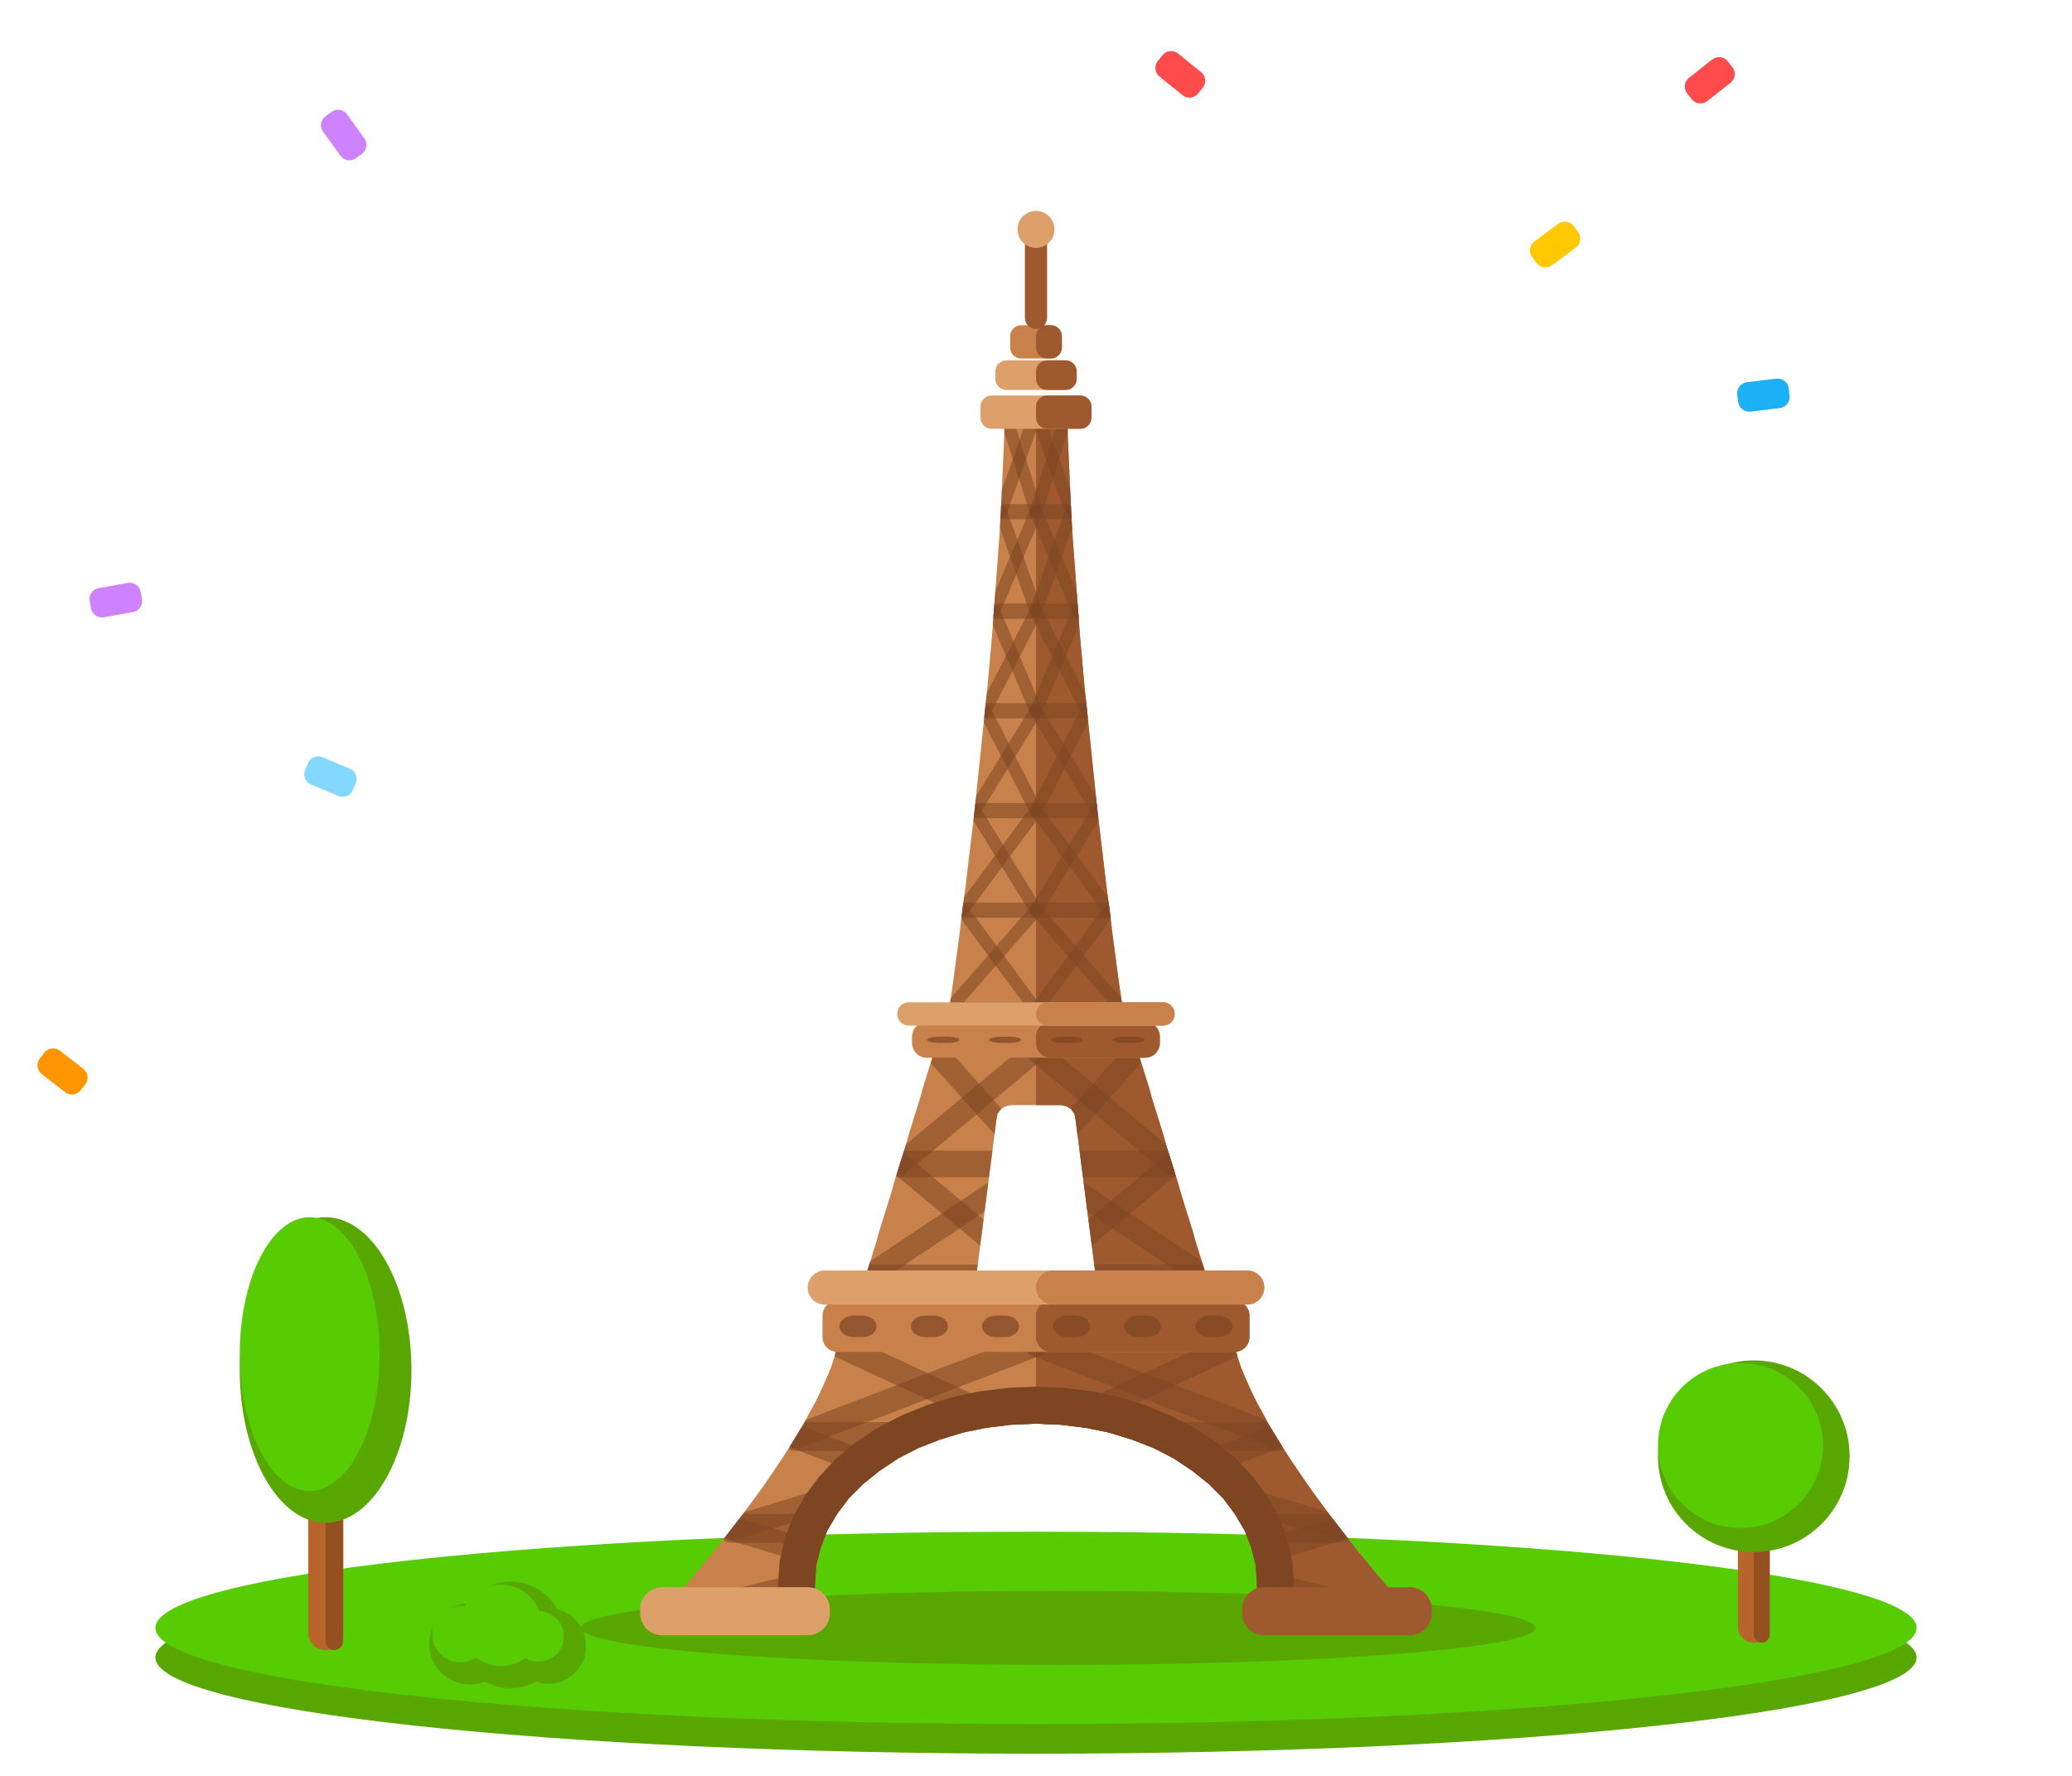
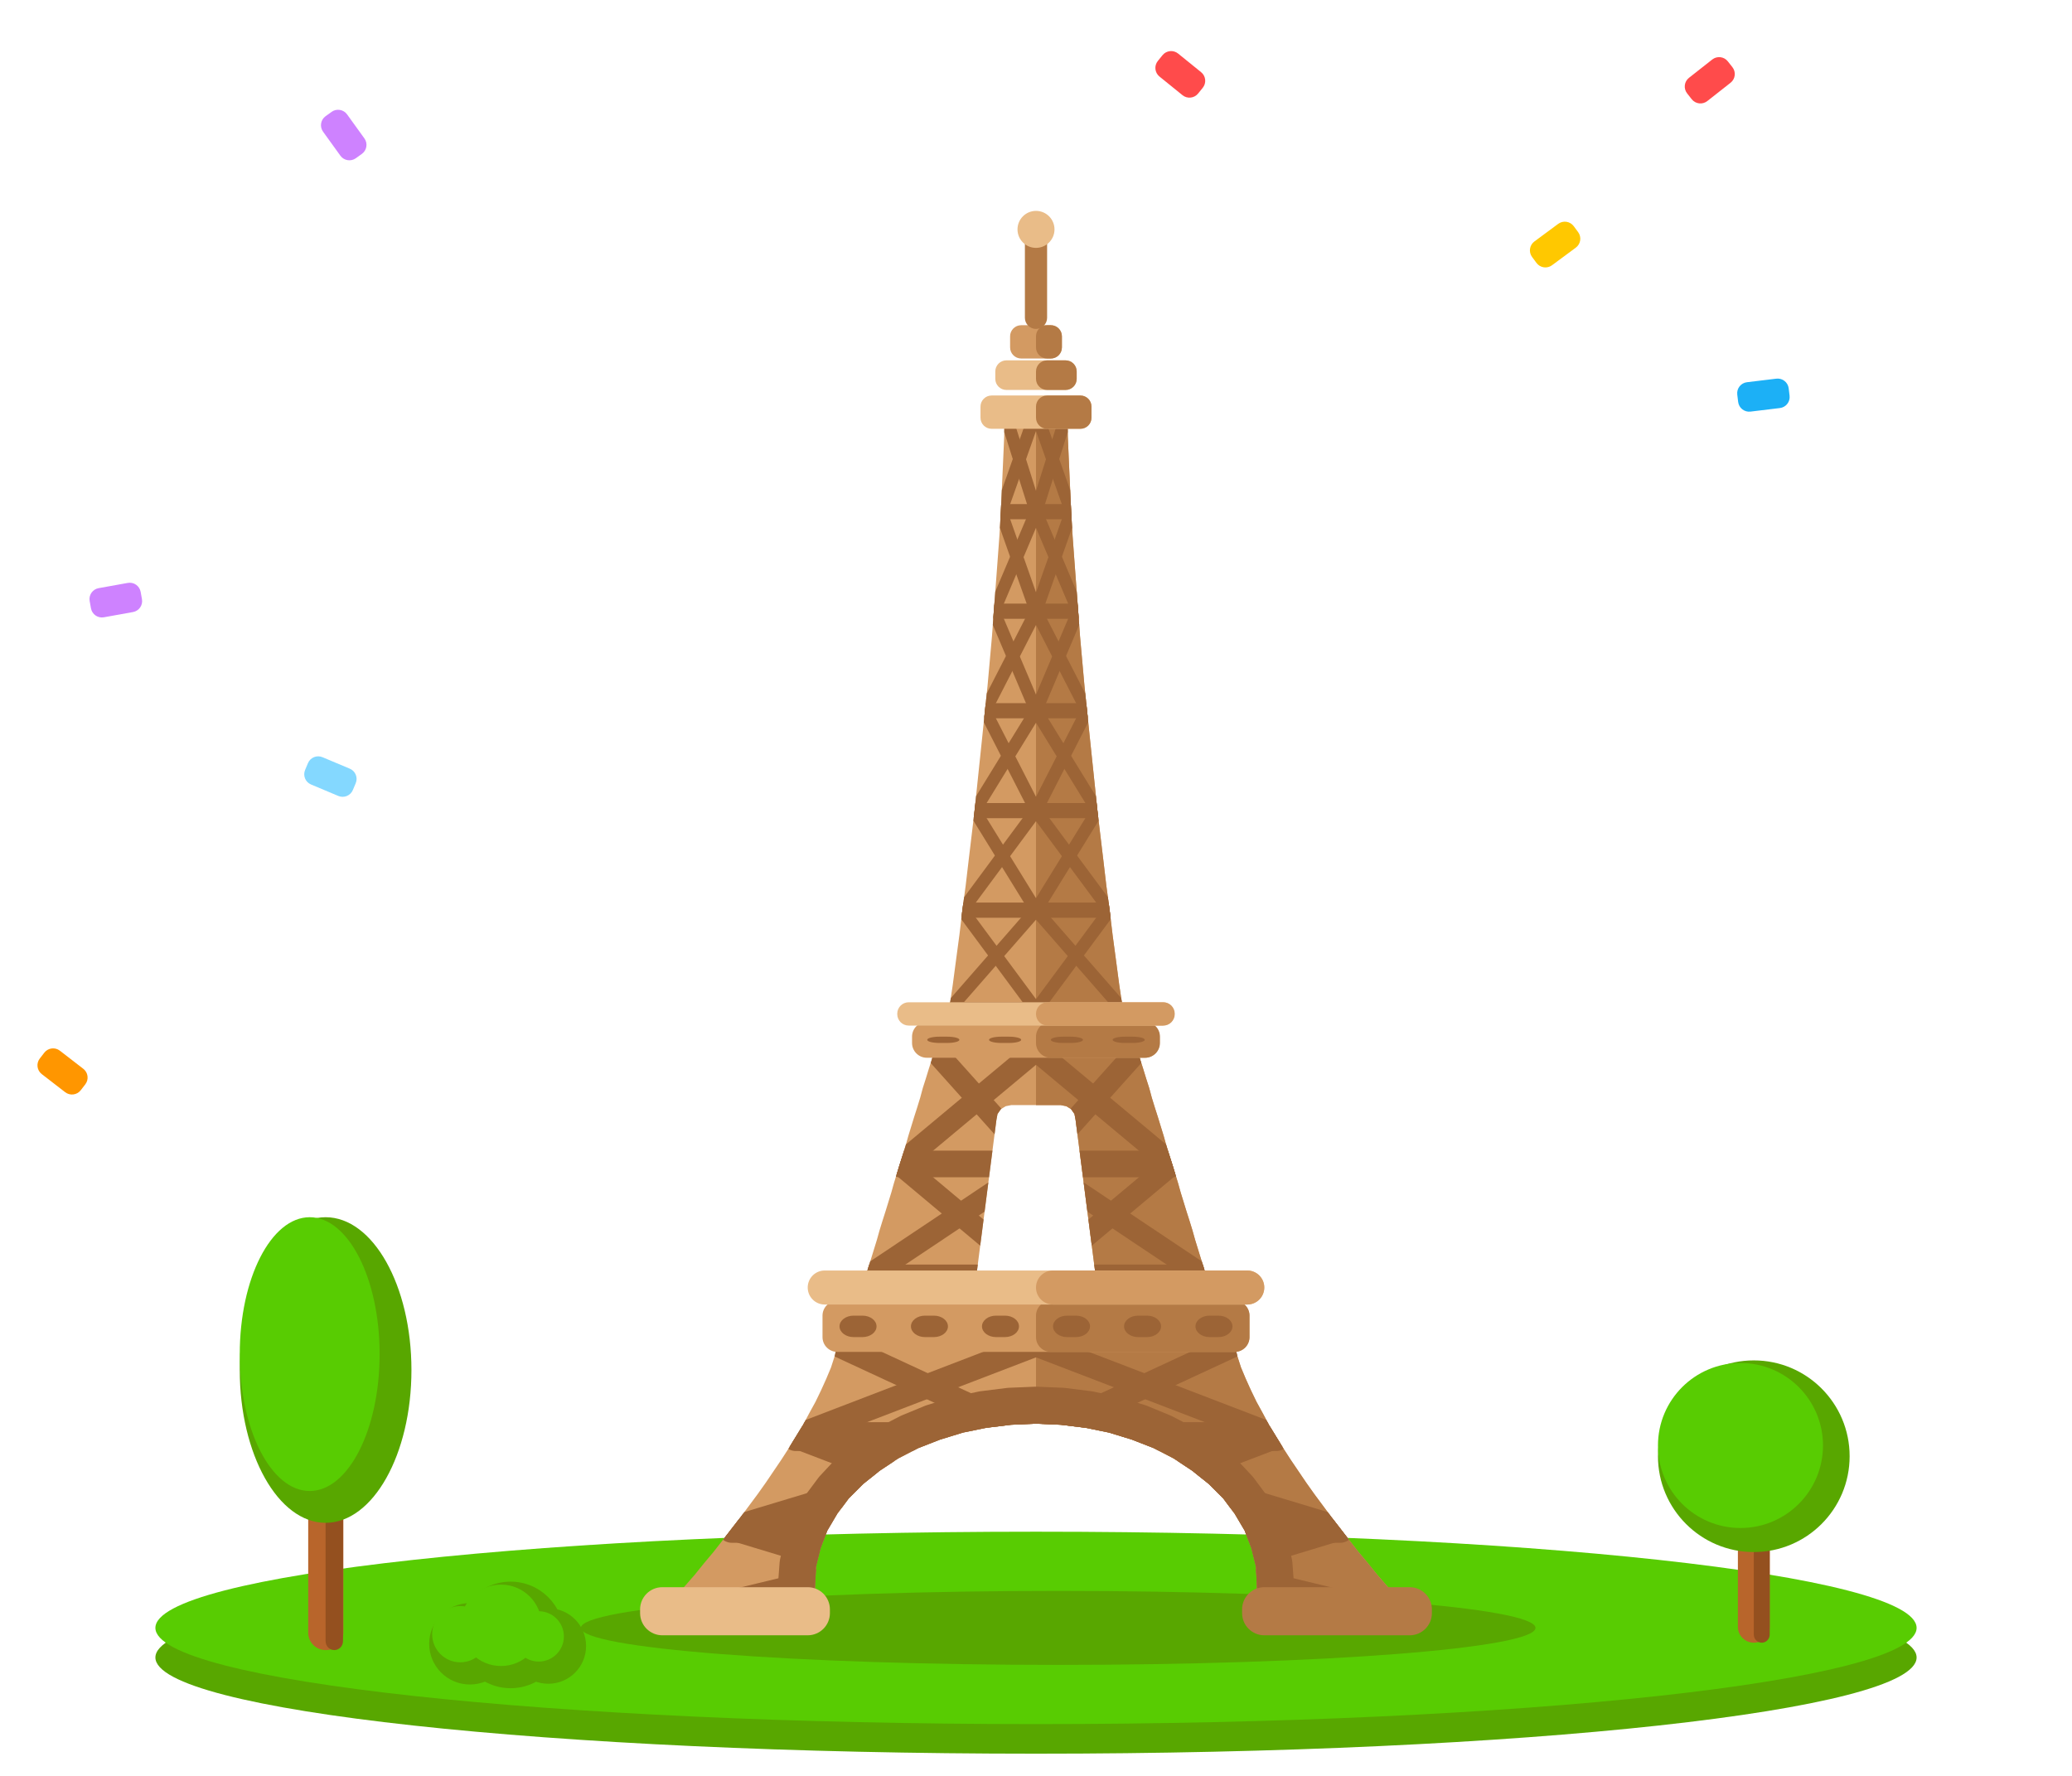
<svg xmlns="http://www.w3.org/2000/svg" viewBox="0 0 560 480" width="560" height="480">
  <ellipse cx="280" cy="448" rx="238" ry="26" fill="#58A700" />
  <ellipse cx="280" cy="440" rx="238" ry="26" fill="#58CC02" />
  <rect x="83.3" y="403" width="9.5" height="43" rx="4.7" fill="#B8652B" />
  <rect x="88" y="403" width="4.7" height="43" rx="2.4" fill="#94501F" />
  <ellipse cx="88" cy="370.3" rx="23.2" ry="41.3" fill="#58A700" />
  <ellipse cx="83.7" cy="366" rx="18.9" ry="37" fill="#58CC02" />
  <circle cx="127" cy="444.3" r="11" fill="#58A700" />
  <circle cx="148.2" cy="444.9" r="10.2" fill="#58A700" />
  <circle cx="138" cy="441.9" r="14.4" fill="#58A700" />
  <circle cx="124.4" cy="441.7" r="7.6" fill="#58CC02" />
  <circle cx="145.6" cy="442.3" r="6.8" fill="#58CC02" />
  <circle cx="135.4" cy="439.3" r="11" fill="#58CC02" />
  <rect x="469.7" y="412.3" width="8.6" height="31.7" rx="4.3" fill="#B8652B" />
  <rect x="474" y="412.3" width="4.3" height="31.7" rx="2.2" fill="#94501F" />
  <circle cx="474" cy="393.6" r="25.9" fill="#58A700" />
  <circle cx="470.4" cy="390.7" r="22.3" fill="#58CC02" />
  <ellipse cx="286" cy="440" rx="129" ry="10" fill="#58A700" />
  <clipPath id="fr1">
    <path d="M177 438L179.8 434.9L182.5 431.8L185.1 428.7L187.8 425.6L190.3 422.5L192.9 419.4L195.4 416.2L197.8 413.1L200.2 410L202.5 406.9L204.8 403.8L207 400.7L209.1 397.6L211.2 394.5L213.2 391.4L215.1 388.3L217 385.2L218.7 382L220.4 378.9L221.9 375.8L223.3 372.7L224.6 369.6L225.6 366.5L226.3 363.4L333.7 363.4L334.4 366.5L335.4 369.6L336.7 372.7L338.1 375.8L339.6 378.9L341.3 382L343 385.2L344.9 388.3L346.8 391.4L348.8 394.5L350.9 397.6L353 400.7L355.2 403.8L357.5 406.9L359.8 410L362.2 413.1L364.6 416.2L367.1 419.4L369.7 422.5L372.2 425.6L374.9 428.7L377.5 431.8L380.2 434.9L383 438L339.7 438L339.7 428L339.4 423.2L338.2 418.4L336.4 413.7L333.8 409.3L330.6 405L326.7 401.1L322.2 397.5L317.2 394.2L311.8 391.4L305.9 389.1L299.7 387.2L293.3 385.9L286.7 385.1L280 384.8L273.3 385.1L266.7 385.9L260.3 387.2L254.1 389.1L248.2 391.4L242.8 394.2L237.8 397.5L233.3 401.1L229.4 405L226.2 409.3L223.6 413.7L221.8 418.4L220.6 423.2L220.3 428L220.3 438Z" />
  </clipPath>
  <g clip-path="url(#fr1)">
-     <rect x="175" y="361.4" width="210" height="78.6" fill="#C8814A" />
-     <rect x="280" y="361.4" width="105" height="78.6" fill="#9E5A2E" />
-     <path d="M344.7 428L344.3 422.6L343.1 417.3L341.1 412.1L338.3 407.1L334.8 402.4L330.6 397.9L325.8 393.9L320.4 390.3L314.4 387.2L308.1 384.6L301.4 382.5L294.4 381L287.2 380.1L280 379.8L272.8 380.1L265.6 381L258.6 382.5L251.9 384.6L245.6 387.2L239.6 390.3L234.2 393.9L229.4 397.9L225.2 402.4L221.7 407.1L218.9 412.1L216.9 417.3L215.7 422.6L215.3 428" fill="none" stroke="#7E4522" stroke-width="10" stroke-linecap="round" stroke-linejoin="round" />
-     <path d="M177 438L383 438" fill="none" stroke="#7E4522" stroke-width="7.8" stroke-linecap="round" stroke-linejoin="round" opacity=".55" />
-     <path d="M177 438L280 413.1" fill="none" stroke="#7E4522" stroke-width="6.5" stroke-linecap="round" stroke-linejoin="round" opacity=".55" />
-     <path d="M280 438L197.8 413.1" fill="none" stroke="#7E4522" stroke-width="6.5" stroke-linecap="round" stroke-linejoin="round" opacity=".55" />
-     <path d="M383 438L280 413.1" fill="none" stroke="#7E4522" stroke-width="6.5" stroke-linecap="round" stroke-linejoin="round" opacity=".55" />
-     <path d="M280 438L362.2 413.1" fill="none" stroke="#7E4522" stroke-width="6.5" stroke-linecap="round" stroke-linejoin="round" opacity=".55" />
-     <path d="M197.8 413.1L362.2 413.1" fill="none" stroke="#7E4522" stroke-width="7.8" stroke-linecap="round" stroke-linejoin="round" opacity=".55" />
-     <path d="M197.8 413.1L280 388.3" fill="none" stroke="#7E4522" stroke-width="6.5" stroke-linecap="round" stroke-linejoin="round" opacity=".55" />
-     <path d="M280 413.1L215.1 388.3" fill="none" stroke="#7E4522" stroke-width="6.5" stroke-linecap="round" stroke-linejoin="round" opacity=".55" />
-     <path d="M362.2 413.1L280 388.3" fill="none" stroke="#7E4522" stroke-width="6.5" stroke-linecap="round" stroke-linejoin="round" opacity=".55" />
-     <path d="M280 413.1L344.9 388.3" fill="none" stroke="#7E4522" stroke-width="6.5" stroke-linecap="round" stroke-linejoin="round" opacity=".55" />
-     <path d="M215.1 388.3L344.9 388.3" fill="none" stroke="#7E4522" stroke-width="7.8" stroke-linecap="round" stroke-linejoin="round" opacity=".55" />
-     <path d="M215.1 388.3L280 363.4" fill="none" stroke="#7E4522" stroke-width="6.5" stroke-linecap="round" stroke-linejoin="round" opacity=".55" />
-     <path d="M280 388.3L226.3 363.4" fill="none" stroke="#7E4522" stroke-width="6.5" stroke-linecap="round" stroke-linejoin="round" opacity=".55" />
-     <path d="M344.9 388.3L280 363.4" fill="none" stroke="#7E4522" stroke-width="6.5" stroke-linecap="round" stroke-linejoin="round" opacity=".55" />
-     <path d="M280 388.3L333.7 363.4" fill="none" stroke="#7E4522" stroke-width="6.5" stroke-linecap="round" stroke-linejoin="round" opacity=".55" />
+     <rect x="175" y="361.4" width="210" height="78.6" fill="#D39A62" />
+     <rect x="280" y="361.4" width="105" height="78.6" fill="#B47A45" />
+     <path d="M344.7 428L344.3 422.6L343.1 417.3L341.1 412.1L338.3 407.1L334.8 402.4L330.6 397.9L325.8 393.9L320.4 390.3L314.4 387.2L308.1 384.6L301.4 382.5L294.4 381L287.2 380.1L280 379.8L272.8 380.1L265.6 381L258.6 382.5L251.9 384.6L245.6 387.2L239.6 390.3L234.2 393.9L229.4 397.9L225.2 402.4L221.7 407.1L218.9 412.1L216.9 417.3L215.7 422.6L215.3 428" fill="none" stroke="#9C6436" stroke-width="10" stroke-linecap="round" stroke-linejoin="round" />
+     <path d="M177 438L383 438" fill="none" stroke="#9C6436" stroke-width="7.8" stroke-linecap="round" stroke-linejoin="round" />
+     <path d="M177 438L280 413.1" fill="none" stroke="#9C6436" stroke-width="6.5" stroke-linecap="round" stroke-linejoin="round" />
+     <path d="M280 438L197.8 413.1" fill="none" stroke="#9C6436" stroke-width="6.5" stroke-linecap="round" stroke-linejoin="round" />
+     <path d="M383 438L280 413.1" fill="none" stroke="#9C6436" stroke-width="6.5" stroke-linecap="round" stroke-linejoin="round" />
+     <path d="M280 438L362.2 413.1" fill="none" stroke="#9C6436" stroke-width="6.5" stroke-linecap="round" stroke-linejoin="round" />
+     <path d="M197.8 413.1L362.2 413.1" fill="none" stroke="#9C6436" stroke-width="7.8" stroke-linecap="round" stroke-linejoin="round" />
+     <path d="M197.8 413.1L280 388.3" fill="none" stroke="#9C6436" stroke-width="6.5" stroke-linecap="round" stroke-linejoin="round" />
+     <path d="M280 413.1L215.1 388.3" fill="none" stroke="#9C6436" stroke-width="6.5" stroke-linecap="round" stroke-linejoin="round" />
+     <path d="M362.2 413.1L280 388.3" fill="none" stroke="#9C6436" stroke-width="6.5" stroke-linecap="round" stroke-linejoin="round" />
+     <path d="M280 413.1L344.9 388.3" fill="none" stroke="#9C6436" stroke-width="6.5" stroke-linecap="round" stroke-linejoin="round" />
+     <path d="M215.1 388.3L344.9 388.3" fill="none" stroke="#9C6436" stroke-width="7.8" stroke-linecap="round" stroke-linejoin="round" />
+     <path d="M215.1 388.3L280 363.4" fill="none" stroke="#9C6436" stroke-width="6.5" stroke-linecap="round" stroke-linejoin="round" />
+     <path d="M280 388.3L226.3 363.4" fill="none" stroke="#9C6436" stroke-width="6.5" stroke-linecap="round" stroke-linejoin="round" />
+     <path d="M344.9 388.3L280 363.4" fill="none" stroke="#9C6436" stroke-width="6.5" stroke-linecap="round" stroke-linejoin="round" />
+     <path d="M280 388.3L333.7 363.4" fill="none" stroke="#9C6436" stroke-width="6.5" stroke-linecap="round" stroke-linejoin="round" />
  </g>
  <clipPath id="fr2">
    <path d="M233.9 345.4L234.6 342.8L235.4 340.3L236.2 337.7L237 335.1L237.7 332.6L238.5 330L239.3 327.5L240.1 324.9L240.9 322.3L241.6 319.8L242.4 317.2L243.2 314.6L244 312.1L244.8 309.5L245.5 307L246.3 304.4L247.1 301.8L247.9 299.3L248.7 296.7L249.4 294.1L250.2 291.6L251 289L251.8 286.5L252.5 283.9L307.5 283.9L308.2 286.5L309 289L309.8 291.6L310.6 294.1L311.3 296.7L312.1 299.3L312.9 301.8L313.7 304.4L314.5 307L315.2 309.5L316 312.1L316.8 314.6L317.6 317.2L318.4 319.8L319.1 322.3L319.9 324.9L320.7 327.5L321.5 330L322.3 332.6L323 335.1L323.8 337.7L324.6 340.3L325.4 342.8L326.1 345.4L296.2 345.4L290.7 302.7L290.4 301.1L289.5 299.8L288.2 299L286.7 298.7L273.3 298.7L271.8 299L270.5 299.8L269.6 301.1L269.3 302.7L263.8 345.4Z" />
  </clipPath>
  <g clip-path="url(#fr2)">
-     <rect x="231.9" y="281.9" width="96.3" height="65.5" fill="#C8814A" />
-     <rect x="280" y="281.9" width="48.1" height="65.5" fill="#9E5A2E" />
-     <path d="M233.9 345.4L326.1 345.4" fill="none" stroke="#7E4522" stroke-width="7.2" stroke-linecap="round" stroke-linejoin="round" opacity=".55" />
-     <path d="M233.9 345.4L280 314.6" fill="none" stroke="#7E4522" stroke-width="6" stroke-linecap="round" stroke-linejoin="round" opacity=".55" />
-     <path d="M280 345.4L243.2 314.6" fill="none" stroke="#7E4522" stroke-width="6" stroke-linecap="round" stroke-linejoin="round" opacity=".55" />
-     <path d="M326.1 345.4L280 314.6" fill="none" stroke="#7E4522" stroke-width="6" stroke-linecap="round" stroke-linejoin="round" opacity=".55" />
-     <path d="M280 345.4L316.8 314.6" fill="none" stroke="#7E4522" stroke-width="6" stroke-linecap="round" stroke-linejoin="round" opacity=".55" />
-     <path d="M243.2 314.6L316.8 314.6" fill="none" stroke="#7E4522" stroke-width="7.2" stroke-linecap="round" stroke-linejoin="round" opacity=".55" />
-     <path d="M243.2 314.6L280 283.9" fill="none" stroke="#7E4522" stroke-width="6" stroke-linecap="round" stroke-linejoin="round" opacity=".55" />
-     <path d="M280 314.6L252.5 283.9" fill="none" stroke="#7E4522" stroke-width="6" stroke-linecap="round" stroke-linejoin="round" opacity=".55" />
-     <path d="M316.8 314.6L280 283.9" fill="none" stroke="#7E4522" stroke-width="6" stroke-linecap="round" stroke-linejoin="round" opacity=".55" />
-     <path d="M280 314.6L307.5 283.9" fill="none" stroke="#7E4522" stroke-width="6" stroke-linecap="round" stroke-linejoin="round" opacity=".55" />
+     <rect x="231.9" y="281.9" width="96.3" height="65.5" fill="#D39A62" />
+     <rect x="280" y="281.9" width="48.1" height="65.5" fill="#B47A45" />
+     <path d="M233.9 345.4L326.1 345.4" fill="none" stroke="#9C6436" stroke-width="7.2" stroke-linecap="round" stroke-linejoin="round" />
+     <path d="M233.9 345.4L280 314.6" fill="none" stroke="#9C6436" stroke-width="6" stroke-linecap="round" stroke-linejoin="round" />
+     <path d="M280 345.4L243.2 314.6" fill="none" stroke="#9C6436" stroke-width="6" stroke-linecap="round" stroke-linejoin="round" />
+     <path d="M326.1 345.4L280 314.6" fill="none" stroke="#9C6436" stroke-width="6" stroke-linecap="round" stroke-linejoin="round" />
+     <path d="M280 345.4L316.8 314.6" fill="none" stroke="#9C6436" stroke-width="6" stroke-linecap="round" stroke-linejoin="round" />
+     <path d="M243.2 314.6L316.8 314.6" fill="none" stroke="#9C6436" stroke-width="7.2" stroke-linecap="round" stroke-linejoin="round" />
+     <path d="M243.2 314.6L280 283.9" fill="none" stroke="#9C6436" stroke-width="6" stroke-linecap="round" stroke-linejoin="round" />
+     <path d="M280 314.6L252.5 283.9" fill="none" stroke="#9C6436" stroke-width="6" stroke-linecap="round" stroke-linejoin="round" />
+     <path d="M316.8 314.6L280 283.9" fill="none" stroke="#9C6436" stroke-width="6" stroke-linecap="round" stroke-linejoin="round" />
+     <path d="M280 314.6L307.5 283.9" fill="none" stroke="#9C6436" stroke-width="6" stroke-linecap="round" stroke-linejoin="round" />
  </g>
  <clipPath id="fr3">
    <path d="M256.5 272.9L257.5 266.2L258.4 259.4L259.3 252.7L260.1 246L261 239.3L261.8 232.5L262.6 225.8L263.4 219.1L264.1 212.3L264.8 205.6L265.5 198.9L266.2 192.1L266.9 185.4L267.5 178.7L268.1 172L268.6 165.2L269.1 158.5L269.6 151.8L270.1 145L270.5 138.3L270.8 131.6L271.1 124.9L271.4 118.1L271.5 111.4L288.5 111.4L288.6 118.1L288.9 124.9L289.2 131.6L289.5 138.3L289.9 145L290.4 151.8L290.9 158.5L291.4 165.2L291.9 172L292.5 178.7L293.1 185.4L293.8 192.1L294.5 198.9L295.2 205.6L295.9 212.3L296.6 219.1L297.4 225.8L298.2 232.5L299 239.3L299.9 246L300.7 252.7L301.6 259.4L302.5 266.2L303.5 272.9Z" />
  </clipPath>
  <g clip-path="url(#fr3)">
-     <rect x="254.5" y="109.4" width="50.9" height="165.5" fill="#C8814A" />
-     <rect x="280" y="109.4" width="25.5" height="165.5" fill="#9E5A2E" />
-     <path d="M256.5 272.9L303.5 272.9" fill="none" stroke="#7E4522" stroke-width="4.1" stroke-linecap="round" stroke-linejoin="round" opacity=".55" />
-     <path d="M256.5 272.9L280 246" fill="none" stroke="#7E4522" stroke-width="3.4" stroke-linecap="round" stroke-linejoin="round" opacity=".55" />
-     <path d="M280 272.9L260.1 246" fill="none" stroke="#7E4522" stroke-width="3.4" stroke-linecap="round" stroke-linejoin="round" opacity=".55" />
-     <path d="M303.5 272.9L280 246" fill="none" stroke="#7E4522" stroke-width="3.4" stroke-linecap="round" stroke-linejoin="round" opacity=".55" />
-     <path d="M280 272.9L299.9 246" fill="none" stroke="#7E4522" stroke-width="3.4" stroke-linecap="round" stroke-linejoin="round" opacity=".55" />
-     <path d="M260.1 246L299.9 246" fill="none" stroke="#7E4522" stroke-width="4.1" stroke-linecap="round" stroke-linejoin="round" opacity=".55" />
-     <path d="M260.1 246L280 219.1" fill="none" stroke="#7E4522" stroke-width="3.4" stroke-linecap="round" stroke-linejoin="round" opacity=".55" />
-     <path d="M280 246L263.4 219.1" fill="none" stroke="#7E4522" stroke-width="3.4" stroke-linecap="round" stroke-linejoin="round" opacity=".55" />
-     <path d="M299.9 246L280 219.1" fill="none" stroke="#7E4522" stroke-width="3.4" stroke-linecap="round" stroke-linejoin="round" opacity=".55" />
-     <path d="M280 246L296.6 219.1" fill="none" stroke="#7E4522" stroke-width="3.4" stroke-linecap="round" stroke-linejoin="round" opacity=".55" />
-     <path d="M263.4 219.1L296.6 219.1" fill="none" stroke="#7E4522" stroke-width="4.1" stroke-linecap="round" stroke-linejoin="round" opacity=".55" />
-     <path d="M263.4 219.1L280 192.1" fill="none" stroke="#7E4522" stroke-width="3.4" stroke-linecap="round" stroke-linejoin="round" opacity=".55" />
-     <path d="M280 219.1L266.2 192.1" fill="none" stroke="#7E4522" stroke-width="3.4" stroke-linecap="round" stroke-linejoin="round" opacity=".55" />
-     <path d="M296.6 219.1L280 192.1" fill="none" stroke="#7E4522" stroke-width="3.4" stroke-linecap="round" stroke-linejoin="round" opacity=".55" />
-     <path d="M280 219.1L293.8 192.1" fill="none" stroke="#7E4522" stroke-width="3.4" stroke-linecap="round" stroke-linejoin="round" opacity=".55" />
-     <path d="M266.2 192.1L293.8 192.1" fill="none" stroke="#7E4522" stroke-width="4.1" stroke-linecap="round" stroke-linejoin="round" opacity=".55" />
-     <path d="M266.2 192.1L280 165.2" fill="none" stroke="#7E4522" stroke-width="3.4" stroke-linecap="round" stroke-linejoin="round" opacity=".55" />
-     <path d="M280 192.1L268.6 165.2" fill="none" stroke="#7E4522" stroke-width="3.4" stroke-linecap="round" stroke-linejoin="round" opacity=".55" />
-     <path d="M293.8 192.1L280 165.2" fill="none" stroke="#7E4522" stroke-width="3.4" stroke-linecap="round" stroke-linejoin="round" opacity=".55" />
-     <path d="M280 192.1L291.4 165.2" fill="none" stroke="#7E4522" stroke-width="3.4" stroke-linecap="round" stroke-linejoin="round" opacity=".55" />
-     <path d="M268.6 165.2L291.4 165.2" fill="none" stroke="#7E4522" stroke-width="4.1" stroke-linecap="round" stroke-linejoin="round" opacity=".55" />
-     <path d="M268.6 165.2L280 138.3" fill="none" stroke="#7E4522" stroke-width="3.4" stroke-linecap="round" stroke-linejoin="round" opacity=".55" />
-     <path d="M280 165.2L270.5 138.3" fill="none" stroke="#7E4522" stroke-width="3.4" stroke-linecap="round" stroke-linejoin="round" opacity=".55" />
-     <path d="M291.4 165.2L280 138.3" fill="none" stroke="#7E4522" stroke-width="3.4" stroke-linecap="round" stroke-linejoin="round" opacity=".55" />
-     <path d="M280 165.2L289.5 138.3" fill="none" stroke="#7E4522" stroke-width="3.4" stroke-linecap="round" stroke-linejoin="round" opacity=".55" />
-     <path d="M270.5 138.3L289.5 138.3" fill="none" stroke="#7E4522" stroke-width="4.1" stroke-linecap="round" stroke-linejoin="round" opacity=".55" />
-     <path d="M270.5 138.3L280 111.4" fill="none" stroke="#7E4522" stroke-width="3.4" stroke-linecap="round" stroke-linejoin="round" opacity=".55" />
-     <path d="M280 138.3L271.5 111.4" fill="none" stroke="#7E4522" stroke-width="3.4" stroke-linecap="round" stroke-linejoin="round" opacity=".55" />
-     <path d="M289.5 138.3L280 111.4" fill="none" stroke="#7E4522" stroke-width="3.4" stroke-linecap="round" stroke-linejoin="round" opacity=".55" />
-     <path d="M280 138.3L288.5 111.4" fill="none" stroke="#7E4522" stroke-width="3.4" stroke-linecap="round" stroke-linejoin="round" opacity=".55" />
+     <rect x="254.5" y="109.4" width="50.9" height="165.5" fill="#D39A62" />
+     <rect x="280" y="109.4" width="25.5" height="165.5" fill="#B47A45" />
+     <path d="M256.5 272.9L303.5 272.9" fill="none" stroke="#9C6436" stroke-width="4.1" stroke-linecap="round" stroke-linejoin="round" />
+     <path d="M256.5 272.9L280 246" fill="none" stroke="#9C6436" stroke-width="3.4" stroke-linecap="round" stroke-linejoin="round" />
+     <path d="M280 272.9L260.1 246" fill="none" stroke="#9C6436" stroke-width="3.4" stroke-linecap="round" stroke-linejoin="round" />
+     <path d="M303.5 272.9L280 246" fill="none" stroke="#9C6436" stroke-width="3.4" stroke-linecap="round" stroke-linejoin="round" />
+     <path d="M280 272.9L299.9 246" fill="none" stroke="#9C6436" stroke-width="3.4" stroke-linecap="round" stroke-linejoin="round" />
+     <path d="M260.1 246L299.9 246" fill="none" stroke="#9C6436" stroke-width="4.1" stroke-linecap="round" stroke-linejoin="round" />
+     <path d="M260.1 246L280 219.1" fill="none" stroke="#9C6436" stroke-width="3.4" stroke-linecap="round" stroke-linejoin="round" />
+     <path d="M280 246L263.4 219.1" fill="none" stroke="#9C6436" stroke-width="3.4" stroke-linecap="round" stroke-linejoin="round" />
+     <path d="M299.9 246L280 219.1" fill="none" stroke="#9C6436" stroke-width="3.4" stroke-linecap="round" stroke-linejoin="round" />
+     <path d="M280 246L296.6 219.1" fill="none" stroke="#9C6436" stroke-width="3.4" stroke-linecap="round" stroke-linejoin="round" />
+     <path d="M263.4 219.1L296.6 219.1" fill="none" stroke="#9C6436" stroke-width="4.1" stroke-linecap="round" stroke-linejoin="round" />
+     <path d="M263.4 219.1L280 192.1" fill="none" stroke="#9C6436" stroke-width="3.4" stroke-linecap="round" stroke-linejoin="round" />
+     <path d="M280 219.1L266.2 192.1" fill="none" stroke="#9C6436" stroke-width="3.4" stroke-linecap="round" stroke-linejoin="round" />
+     <path d="M296.6 219.1L280 192.1" fill="none" stroke="#9C6436" stroke-width="3.4" stroke-linecap="round" stroke-linejoin="round" />
+     <path d="M280 219.1L293.8 192.1" fill="none" stroke="#9C6436" stroke-width="3.4" stroke-linecap="round" stroke-linejoin="round" />
+     <path d="M266.2 192.1L293.8 192.1" fill="none" stroke="#9C6436" stroke-width="4.1" stroke-linecap="round" stroke-linejoin="round" />
+     <path d="M266.2 192.1L280 165.2" fill="none" stroke="#9C6436" stroke-width="3.4" stroke-linecap="round" stroke-linejoin="round" />
+     <path d="M280 192.1L268.6 165.2" fill="none" stroke="#9C6436" stroke-width="3.4" stroke-linecap="round" stroke-linejoin="round" />
+     <path d="M293.8 192.1L280 165.2" fill="none" stroke="#9C6436" stroke-width="3.4" stroke-linecap="round" stroke-linejoin="round" />
+     <path d="M280 192.1L291.4 165.2" fill="none" stroke="#9C6436" stroke-width="3.4" stroke-linecap="round" stroke-linejoin="round" />
+     <path d="M268.6 165.2L291.4 165.2" fill="none" stroke="#9C6436" stroke-width="4.1" stroke-linecap="round" stroke-linejoin="round" />
+     <path d="M268.6 165.2L280 138.3" fill="none" stroke="#9C6436" stroke-width="3.4" stroke-linecap="round" stroke-linejoin="round" />
+     <path d="M280 165.2L270.5 138.3" fill="none" stroke="#9C6436" stroke-width="3.4" stroke-linecap="round" stroke-linejoin="round" />
+     <path d="M291.4 165.2L280 138.3" fill="none" stroke="#9C6436" stroke-width="3.4" stroke-linecap="round" stroke-linejoin="round" />
+     <path d="M280 165.2L289.5 138.3" fill="none" stroke="#9C6436" stroke-width="3.4" stroke-linecap="round" stroke-linejoin="round" />
+     <path d="M270.5 138.3L289.5 138.3" fill="none" stroke="#9C6436" stroke-width="4.1" stroke-linecap="round" stroke-linejoin="round" />
+     <path d="M270.5 138.3L280 111.4" fill="none" stroke="#9C6436" stroke-width="3.4" stroke-linecap="round" stroke-linejoin="round" />
+     <path d="M280 138.3L271.5 111.4" fill="none" stroke="#9C6436" stroke-width="3.4" stroke-linecap="round" stroke-linejoin="round" />
+     <path d="M289.5 138.3L280 111.4" fill="none" stroke="#9C6436" stroke-width="3.4" stroke-linecap="round" stroke-linejoin="round" />
+     <path d="M280 138.3L288.5 111.4" fill="none" stroke="#9C6436" stroke-width="3.4" stroke-linecap="round" stroke-linejoin="round" />
  </g>
-   <rect x="222.3" y="351.6" width="115.4" height="13.8" rx="4" fill="#C8814A" />
-   <rect x="280" y="351.6" width="57.7" height="13.8" rx="4" fill="#9E5A2E" />
-   <rect x="226.9" y="355.6" width="10" height="5.8" rx="3.8" fill="#7E4522" opacity=".7" />
-   <rect x="246.2" y="355.6" width="10" height="5.8" rx="3.8" fill="#7E4522" opacity=".7" />
-   <rect x="265.4" y="355.6" width="10" height="5.8" rx="3.8" fill="#7E4522" opacity=".7" />
-   <rect x="284.6" y="355.6" width="10" height="5.8" rx="3.8" fill="#7E4522" opacity=".7" />
-   <rect x="303.8" y="355.6" width="10" height="5.8" rx="3.8" fill="#7E4522" opacity=".7" />
-   <rect x="323.1" y="355.6" width="10" height="5.8" rx="3.8" fill="#7E4522" opacity=".7" />
-   <rect x="218.3" y="343.4" width="123.4" height="9.2" rx="4.6" fill="#DDA06A" />
-   <rect x="280" y="343.4" width="61.7" height="9.2" rx="4.6" fill="#C8814A" />
-   <rect x="246.5" y="276.2" width="66.9" height="9.7" rx="4" fill="#C8814A" />
-   <rect x="280" y="276.2" width="33.5" height="9.7" rx="4" fill="#9E5A2E" />
-   <rect x="250.6" y="280.2" width="8.7" height="1.7" rx="3.3" fill="#7E4522" opacity=".7" />
-   <rect x="267.3" y="280.2" width="8.7" height="1.7" rx="3.3" fill="#7E4522" opacity=".7" />
-   <rect x="284" y="280.2" width="8.7" height="1.7" rx="3.3" fill="#7E4522" opacity=".7" />
-   <rect x="300.7" y="280.2" width="8.7" height="1.7" rx="3.3" fill="#7E4522" opacity=".7" />
-   <rect x="242.5" y="270.9" width="74.9" height="6.3" rx="3.1" fill="#DDA06A" />
-   <rect x="280" y="270.9" width="37.5" height="6.3" rx="3.1" fill="#C8814A" />
-   <rect x="265" y="106.9" width="30" height="9" rx="3" fill="#DDA06A" />
-   <rect x="280" y="106.9" width="15" height="9" rx="3" fill="#9E5A2E" />
-   <rect x="269" y="97.4" width="22" height="8" rx="3" fill="#DDA06A" />
-   <rect x="280" y="97.4" width="11" height="8" rx="3" fill="#9E5A2E" />
-   <rect x="273" y="87.9" width="14" height="9" rx="3" fill="#C8814A" />
-   <rect x="280" y="87.9" width="7" height="9" rx="3" fill="#9E5A2E" />
-   <rect x="277" y="62" width="6" height="26.9" rx="3" fill="#9E5A2E" />
-   <circle cx="280" cy="62" r="5" fill="#DDA06A" />
-   <rect x="173" y="429" width="51.3" height="13" rx="6" fill="#DDA06A" />
-   <rect x="335.7" y="429" width="51.3" height="13" rx="6" fill="#9E5A2E" />
+   <rect x="222.3" y="351.6" width="115.4" height="13.8" rx="4" fill="#D39A62" />
+   <rect x="280" y="351.6" width="57.7" height="13.8" rx="4" fill="#B47A45" />
+   <rect x="226.9" y="355.6" width="10" height="5.8" rx="3.8" fill="#9C6436" />
+   <rect x="246.2" y="355.6" width="10" height="5.8" rx="3.8" fill="#9C6436" />
+   <rect x="265.4" y="355.6" width="10" height="5.8" rx="3.8" fill="#9C6436" />
+   <rect x="284.6" y="355.6" width="10" height="5.8" rx="3.8" fill="#9C6436" />
+   <rect x="303.8" y="355.6" width="10" height="5.8" rx="3.8" fill="#9C6436" />
+   <rect x="323.1" y="355.6" width="10" height="5.8" rx="3.8" fill="#9C6436" />
+   <rect x="218.3" y="343.4" width="123.4" height="9.2" rx="4.6" fill="#E9BC88" />
+   <rect x="280" y="343.4" width="61.7" height="9.2" rx="4.6" fill="#D39A62" />
+   <rect x="246.5" y="276.2" width="66.9" height="9.7" rx="4" fill="#D39A62" />
+   <rect x="280" y="276.2" width="33.5" height="9.7" rx="4" fill="#B47A45" />
+   <rect x="250.6" y="280.2" width="8.7" height="1.7" rx="3.3" fill="#9C6436" />
+   <rect x="267.3" y="280.2" width="8.7" height="1.7" rx="3.3" fill="#9C6436" />
+   <rect x="284" y="280.2" width="8.7" height="1.7" rx="3.3" fill="#9C6436" />
+   <rect x="300.7" y="280.2" width="8.7" height="1.7" rx="3.3" fill="#9C6436" />
+   <rect x="242.5" y="270.9" width="74.9" height="6.3" rx="3.1" fill="#E9BC88" />
+   <rect x="280" y="270.9" width="37.5" height="6.3" rx="3.1" fill="#D39A62" />
+   <rect x="265" y="106.9" width="30" height="9" rx="3" fill="#E9BC88" />
+   <rect x="280" y="106.9" width="15" height="9" rx="3" fill="#B47A45" />
+   <rect x="269" y="97.4" width="22" height="8" rx="3" fill="#E9BC88" />
+   <rect x="280" y="97.4" width="11" height="8" rx="3" fill="#B47A45" />
+   <rect x="273" y="87.9" width="14" height="9" rx="3" fill="#D39A62" />
+   <rect x="280" y="87.9" width="7" height="9" rx="3" fill="#B47A45" />
+   <rect x="277" y="62" width="6" height="26.9" rx="3" fill="#B47A45" />
+   <circle cx="280" cy="62" r="5" fill="#E9BC88" />
+   <rect x="173" y="429" width="51.3" height="13" rx="6" fill="#E9BC88" />
+   <rect x="335.7" y="429" width="51.3" height="13" rx="6" fill="#B47A45" />
  <rect x="24.3" y="158.2" width="14" height="8" rx="3" fill="#CE82FF" transform="rotate(169.8 31.3 162.2)" />
  <rect x="312" y="16.1" width="14" height="8" rx="3" fill="#FF4B4B" transform="rotate(39 319 20.1)" />
  <rect x="413.3" y="62.1" width="14" height="8" rx="3" fill="#FFC800" transform="rotate(143.5 420.3 66.1)" />
  <rect x="82.3" y="205.9" width="14" height="8" rx="3" fill="#84D8FF" transform="rotate(22.8 89.3 209.9)" />
  <rect x="9.9" y="285.6" width="14" height="8" rx="3" fill="#FF9600" transform="rotate(37.7 16.9 289.6)" />
  <rect x="469.6" y="102.8" width="14" height="8" rx="3" fill="#1CB0F6" transform="rotate(173.1 476.6 106.8)" />
  <rect x="85.9" y="32.5" width="14" height="8" rx="3" fill="#CE82FF" transform="rotate(54.2 92.9 36.5)" />
  <rect x="455.1" y="17.7" width="14" height="8" rx="3" fill="#FF4B4B" transform="rotate(141.8 462.1 21.7)" />
</svg>
